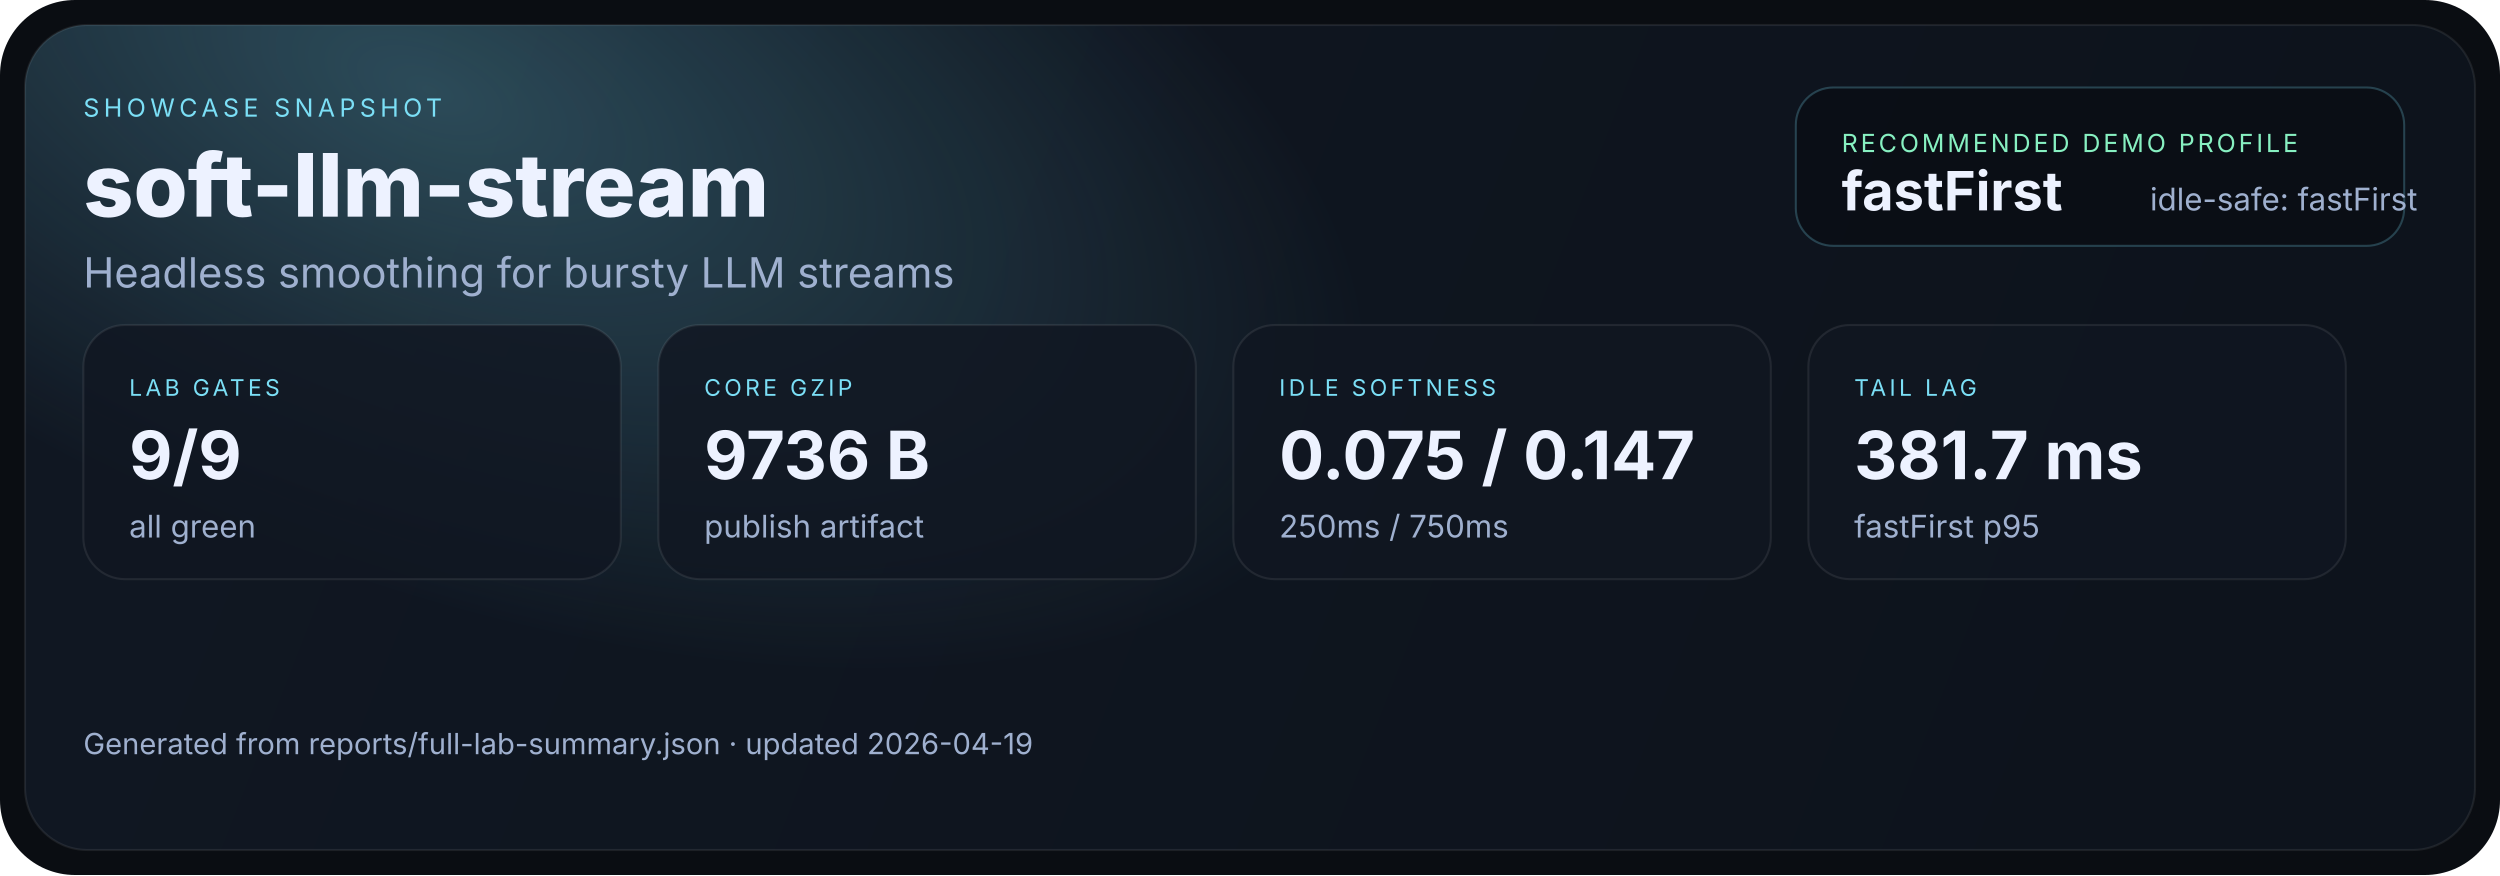
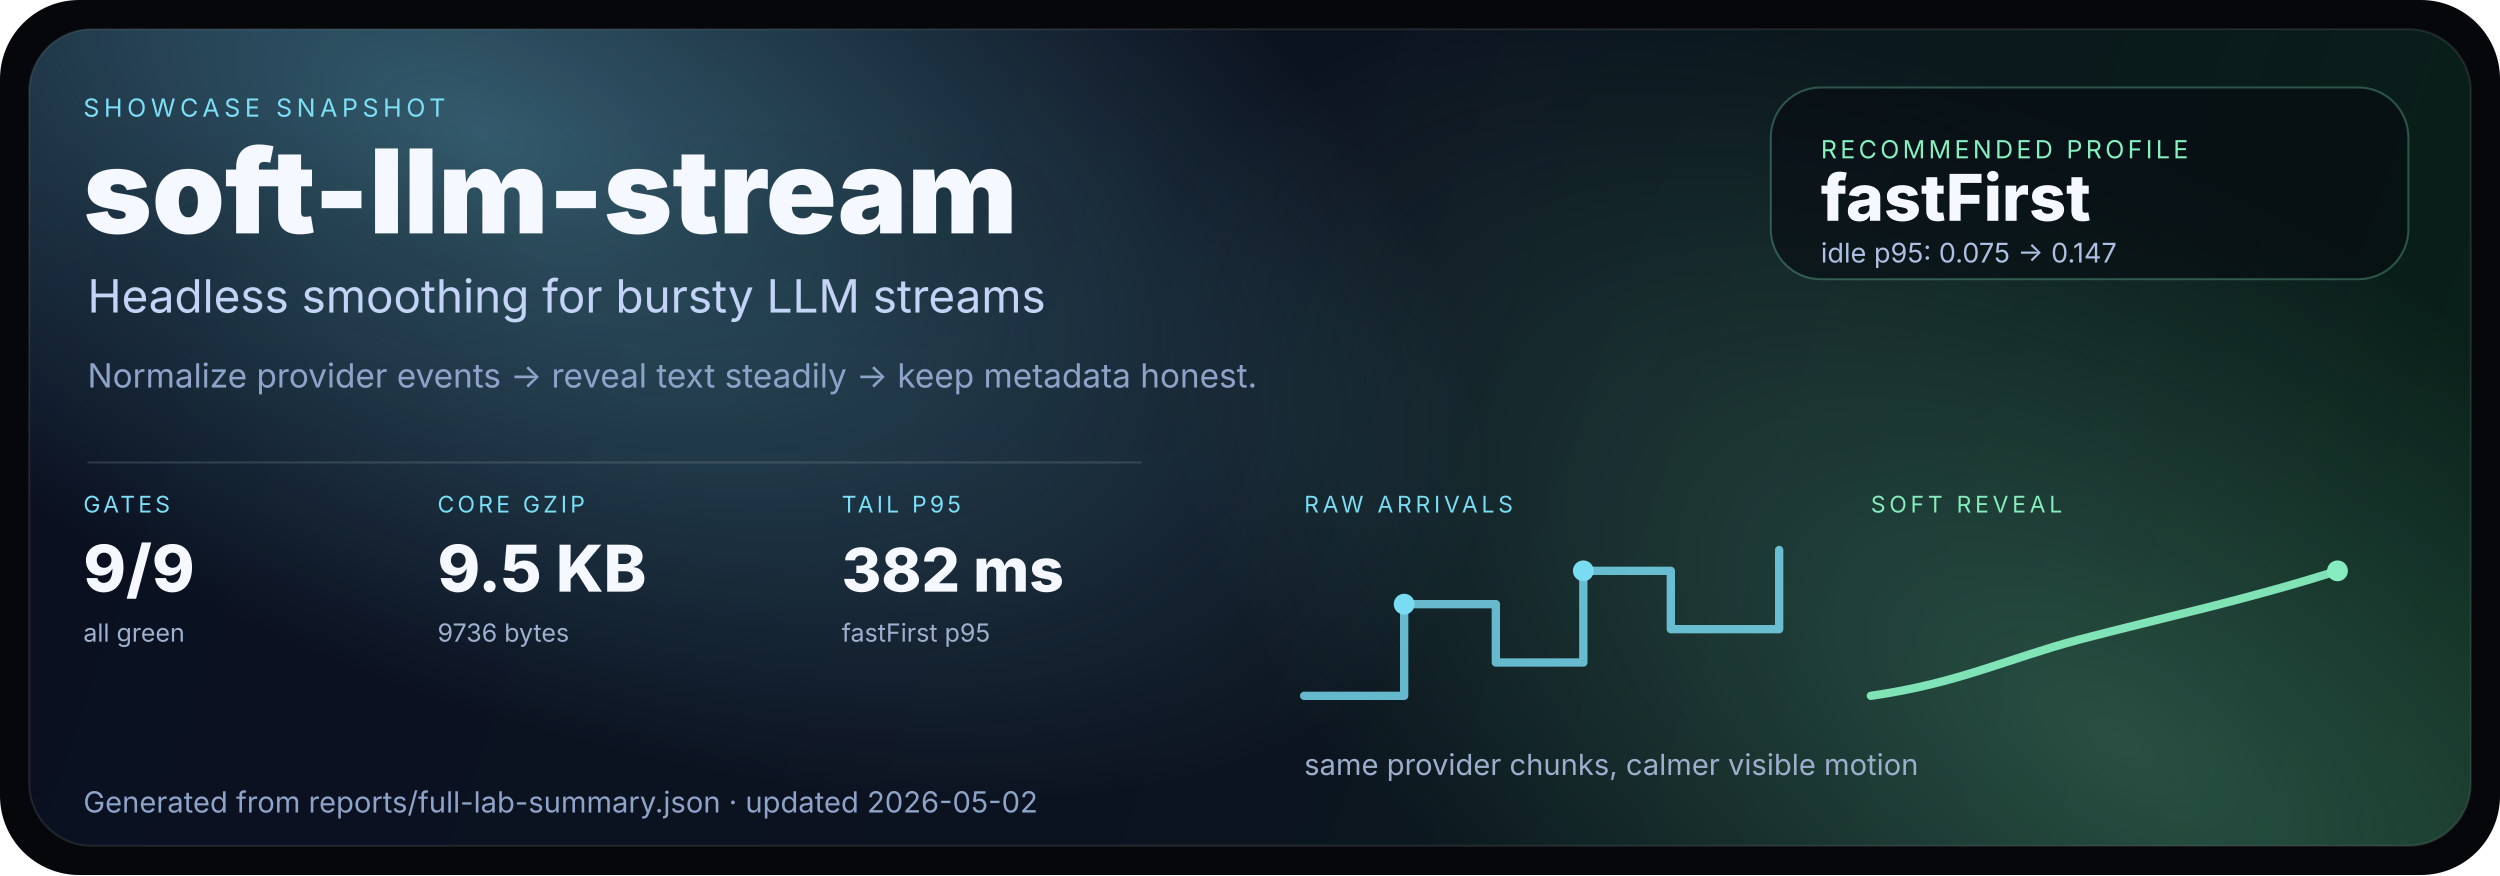
<svg xmlns="http://www.w3.org/2000/svg" width="1200" height="420" viewBox="0 0 1200 420" fill="none" role="img" aria-labelledby="title desc">
  <defs>
-     <linearGradient id="bg" x1="120" y1="32" x2="1042" y2="392" gradientUnits="userSpaceOnUse">
-       <stop stop-color="#101722" />
-       <stop offset="1" stop-color="#0d131c" />
+     <linearGradient id="bg" x1="54" y1="18" x2="1158" y2="404" gradientUnits="userSpaceOnUse">
+       <stop stop-color="#0a1020" />
+       <stop offset="0.48" stop-color="#0c1320" />
+       <stop offset="1" stop-color="#092018" />
    </linearGradient>
-     <radialGradient id="glow" cx="0" cy="0" r="1" gradientUnits="userSpaceOnUse" gradientTransform="translate(208 44) rotate(21.8) scale(475 234)">
-       <stop stop-color="#7bdff6" stop-opacity="0.26" />
+     <radialGradient id="aqua" cx="0" cy="0" r="1" gradientUnits="userSpaceOnUse" gradientTransform="translate(230 64) rotate(25) scale(520 260)">
+       <stop stop-color="#7bdff6" stop-opacity="0.36" />
      <stop offset="1" stop-color="#7bdff6" stop-opacity="0" />
    </radialGradient>
+     <radialGradient id="mint" cx="0" cy="0" r="1" gradientUnits="userSpaceOnUse" gradientTransform="translate(1016 356) rotate(-148) scale(520 260)">
+       <stop stop-color="#87f0c1" stop-opacity="0.24" />
+       <stop offset="1" stop-color="#87f0c1" stop-opacity="0" />
+     </radialGradient>
+     <filter id="softShadow" x="-20%" y="-20%" width="140%" height="140%">
+       <feDropShadow dx="0" dy="24" stdDeviation="24" flood-color="#000000" flood-opacity="0.28" />
+     </filter>
  </defs>
-   <rect width="1200" height="420" rx="36" fill="#0a0d12" />
-   <rect x="12" y="12" width="1176" height="396" rx="30" fill="url(#bg)" stroke="rgba(255,255,255,0.08)" />
-   <rect x="12" y="12" width="1176" height="396" rx="30" fill="url(#glow)" />
-   <text x="40" y="56" fill="#7bdff6" font-size="12" font-family="Inter, Arial, sans-serif" letter-spacing="2.1">SHOWCASE SNAPSHOT</text>
-   <text x="40" y="104" fill="#edf2ff" font-size="42" font-weight="800" font-family="Inter, Arial, sans-serif">soft-llm-stream</text>
-   <text x="40" y="138" fill="#9fb0cf" font-size="20" font-family="Inter, Arial, sans-serif">Headless smoothing for bursty LLM streams</text>
-   <g transform="translate(862 42)">
-     <rect width="292" height="76" rx="18" fill="rgba(9,12,18,0.68)" stroke="rgba(123,223,246,0.24)" />
-     <text x="22" y="31" fill="#87f0c1" font-size="12" font-family="Inter, Arial, sans-serif" letter-spacing="1.4">RECOMMENDED DEMO PROFILE</text>
-     <text x="22" y="59" fill="#edf2ff" font-size="26" font-weight="700" font-family="Inter, Arial, sans-serif">fastFirst</text>
-     <text x="170" y="59" fill="#9fb0cf" font-size="15" font-family="Inter, Arial, sans-serif">idle-safe: fastFirst</text>
+   <rect width="1200" height="420" rx="38" fill="#05070b" />
+   <rect x="14" y="14" width="1172" height="392" rx="30" fill="url(#bg)" stroke="rgba(255,255,255,0.1)" />
+   <rect x="14" y="14" width="1172" height="392" rx="30" fill="url(#aqua)" />
+   <rect x="14" y="14" width="1172" height="392" rx="30" fill="url(#mint)" />
+   <g filter="url(#softShadow)">
+     <text x="40" y="56" fill="#7bdff6" font-size="12" font-family="Inter, Arial, sans-serif" letter-spacing="2.2">SHOWCASE SNAPSHOT</text>
+     <text x="40" y="112" fill="#f5f8ff" font-size="56" font-weight="850" font-family="Inter, Arial, sans-serif">soft-llm-stream</text>
+     <text x="42" y="150" fill="#c4d4f6" font-size="22" font-family="Inter, Arial, sans-serif">Headless smoothing for bursty LLM streams</text>
+     <text x="42" y="186" fill="#8ea3c8" font-size="16" font-family="Inter, Arial, sans-serif">Normalize provider events → reveal text steadily → keep metadata honest.</text>
  </g>
-   <g transform="translate(40 156)">
-     <rect width="258" height="122" rx="20" fill="rgba(16,23,34,0.82)" stroke="rgba(255,255,255,0.08)" />
-     <text x="22" y="34" fill="#7bdff6" font-size="11" font-family="Inter, Arial, sans-serif" letter-spacing="1.6" text-transform="uppercase">LAB GATES</text>
-     <text x="22" y="74" fill="#edf2ff" font-size="32" font-weight="700" font-family="Inter, Arial, sans-serif">9/9</text>
-     <text x="22" y="102" fill="#9fb0cf" font-size="15" font-family="Inter, Arial, sans-serif">all green</text>
+   <g transform="translate(850 42)">
+     <rect width="306" height="92" rx="24" fill="rgba(6,10,17,0.58)" stroke="rgba(135,240,193,0.28)" />
+     <text x="24" y="34" fill="#87f0c1" font-size="12" font-family="Inter, Arial, sans-serif" letter-spacing="1.6">RECOMMENDED PROFILE</text>
+     <text x="24" y="64" fill="#f5f8ff" font-size="31" font-weight="800" font-family="Inter, Arial, sans-serif">fastFirst</text>
+     <text x="24" y="84" fill="#aebfe1" font-size="13" font-family="Inter, Arial, sans-serif">idle p95: 0.075 → 0.147</text>
  </g>
-   <g transform="translate(316 156)">
-     <rect width="258" height="122" rx="20" fill="rgba(16,23,34,0.82)" stroke="rgba(255,255,255,0.08)" />
-     <text x="22" y="34" fill="#7bdff6" font-size="11" font-family="Inter, Arial, sans-serif" letter-spacing="1.6" text-transform="uppercase">CORE GZIP</text>
-     <text x="22" y="74" fill="#edf2ff" font-size="32" font-weight="700" font-family="Inter, Arial, sans-serif">9736 B</text>
-     <text x="22" y="102" fill="#9fb0cf" font-size="15" font-family="Inter, Arial, sans-serif">publish artifact</text>
+   <path d="M42 222 H548" stroke="rgba(255,255,255,0.13)" stroke-width="1" />
+   <g transform="translate(40 246)">
+     <text x="0" y="0" fill="#7bdff6" font-size="11" font-family="Inter, Arial, sans-serif" letter-spacing="1.55">GATES</text>
+     <text x="0" y="38" fill="#f5f8ff" font-size="31" font-weight="800" font-family="Inter, Arial, sans-serif">9/9</text>
+     <text x="0" y="62" fill="#9fb0cf" font-size="12" font-family="Inter, Arial, sans-serif">all green</text>
  </g>
-   <g transform="translate(592 156)">
-     <rect width="258" height="122" rx="20" fill="rgba(16,23,34,0.82)" stroke="rgba(255,255,255,0.08)" />
-     <text x="22" y="34" fill="#7bdff6" font-size="11" font-family="Inter, Arial, sans-serif" letter-spacing="1.6" text-transform="uppercase">IDLE SOFTNESS</text>
-     <text x="22" y="74" fill="#edf2ff" font-size="32" font-weight="700" font-family="Inter, Arial, sans-serif">0.075 / 0.147</text>
-     <text x="22" y="102" fill="#9fb0cf" font-size="15" font-family="Inter, Arial, sans-serif">250ms / 750ms</text>
+   <g transform="translate(210 246)">
+     <text x="0" y="0" fill="#7bdff6" font-size="11" font-family="Inter, Arial, sans-serif" letter-spacing="1.55">CORE GZIP</text>
+     <text x="0" y="38" fill="#f5f8ff" font-size="31" font-weight="800" font-family="Inter, Arial, sans-serif">9.5 KB</text>
+     <text x="0" y="62" fill="#9fb0cf" font-size="12" font-family="Inter, Arial, sans-serif">9736 bytes</text>
  </g>
-   <g transform="translate(868 156)">
-     <rect width="258" height="122" rx="20" fill="rgba(16,23,34,0.82)" stroke="rgba(255,255,255,0.08)" />
-     <text x="22" y="34" fill="#7bdff6" font-size="11" font-family="Inter, Arial, sans-serif" letter-spacing="1.6" text-transform="uppercase">TAIL LAG</text>
-     <text x="22" y="74" fill="#edf2ff" font-size="32" font-weight="700" font-family="Inter, Arial, sans-serif">381.7 ms</text>
-     <text x="22" y="102" fill="#9fb0cf" font-size="15" font-family="Inter, Arial, sans-serif">fastFirst p95</text>
+   <g transform="translate(404 246)">
+     <text x="0" y="0" fill="#7bdff6" font-size="11" font-family="Inter, Arial, sans-serif" letter-spacing="1.55">TAIL P95</text>
+     <text x="0" y="38" fill="#f5f8ff" font-size="29" font-weight="800" font-family="Inter, Arial, sans-serif">382 ms</text>
+     <text x="0" y="62" fill="#9fb0cf" font-size="12" font-family="Inter, Arial, sans-serif">fastFirst p95</text>
  </g>
-   <text x="40" y="362" fill="#9fb0cf" font-size="14" font-family="Inter, Arial, sans-serif">Generated from reports/full-lab-summary.json · updated 2026-04-19</text>
+   <g transform="translate(626 246)" opacity="0.98">
+     <text x="0" y="0" fill="#7bdff6" font-size="11" font-family="Inter, Arial, sans-serif" letter-spacing="1.8">RAW ARRIVALS</text>
+     <text x="272" y="0" fill="#87f0c1" font-size="11" font-family="Inter, Arial, sans-serif" letter-spacing="1.8">SOFT REVEAL</text>
+     <path d="M0 88 H48 V44 H92 V72 H134 V28 H176 V56 H228 V18" fill="none" stroke="#7bdff6" stroke-width="4" stroke-linejoin="round" stroke-linecap="round" opacity="0.82" />
+     <path d="M272 88 C314 82 338 70 372 61 C414 50 452 42 496 28" fill="none" stroke="#87f0c1" stroke-width="4" stroke-linecap="round" opacity="0.94" />
+     <circle cx="48" cy="44" r="5" fill="#7bdff6" />
+     <circle cx="134" cy="28" r="5" fill="#7bdff6" />
+     <circle cx="496" cy="28" r="5" fill="#87f0c1" />
+     <text x="0" y="126" fill="#9fb0cf" font-size="14" font-family="Inter, Arial, sans-serif">same provider chunks, calmer visible motion</text>
+   </g>
+   <text x="40" y="390" fill="#8ea3c8" font-size="14" font-family="Inter, Arial, sans-serif">Generated from reports/full-lab-summary.json · updated 2026-05-02</text>
</svg>
